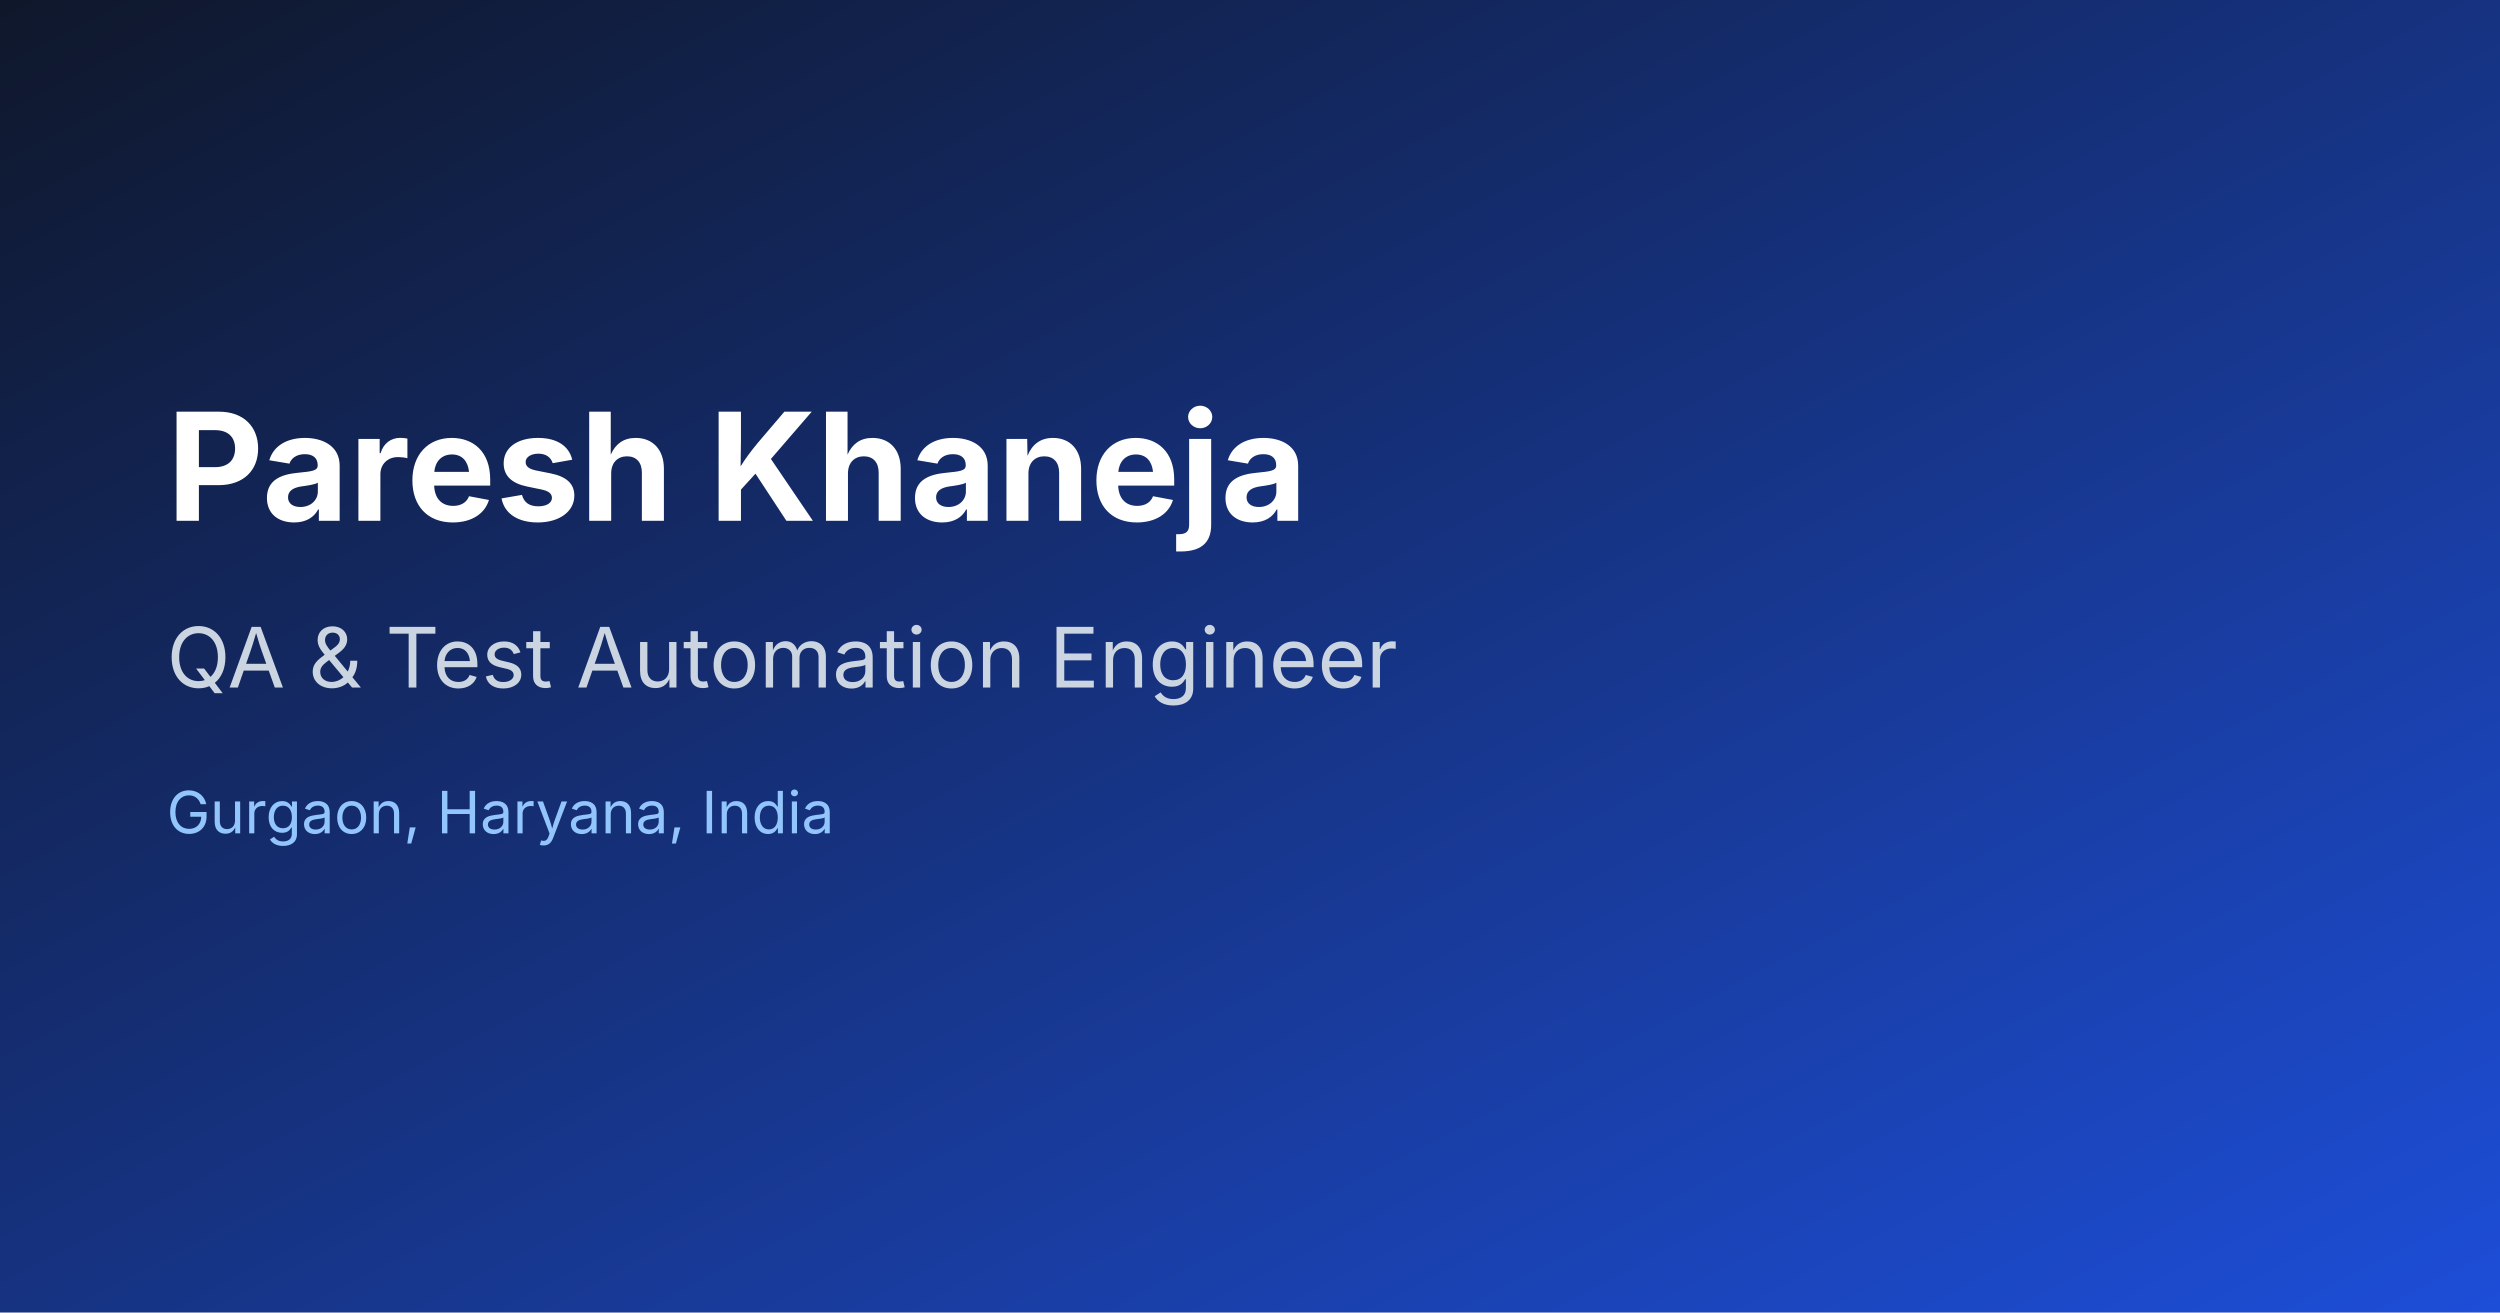
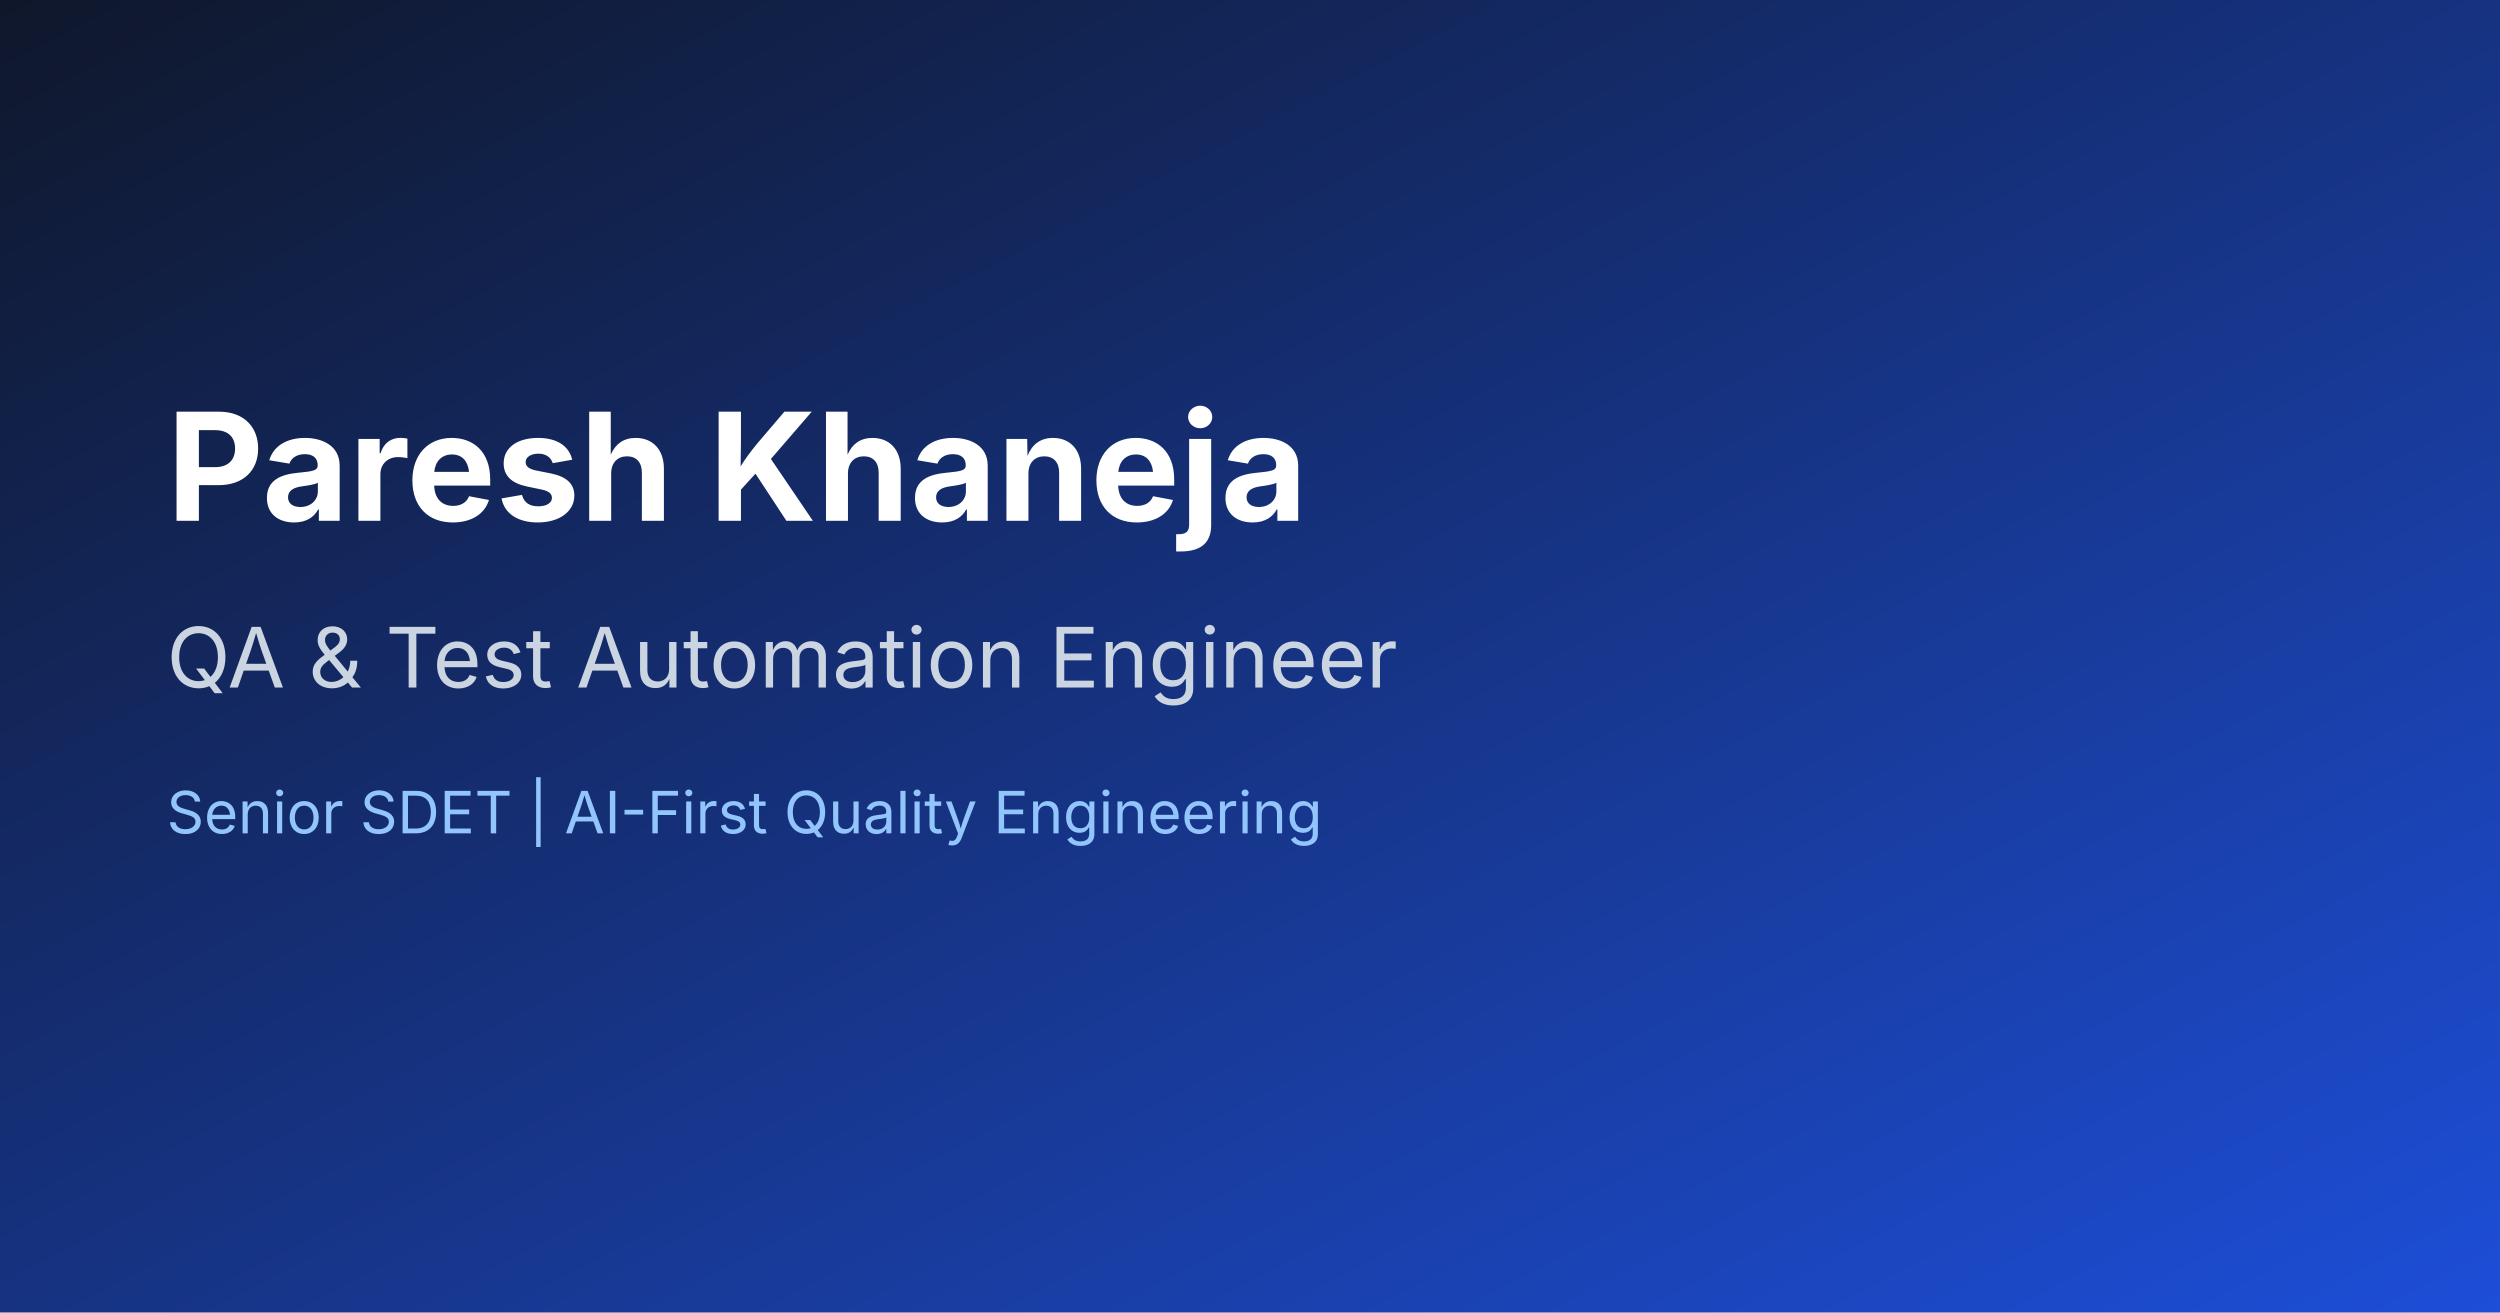
<svg xmlns="http://www.w3.org/2000/svg" width="1200" height="630" viewBox="0 0 1200 630">
  <defs>
    <linearGradient id="bg" x1="0" y1="0" x2="1" y2="1">
      <stop offset="0%" stop-color="#0f172a" />
      <stop offset="100%" stop-color="#1d4ed8" />
    </linearGradient>
  </defs>
  <rect width="1200" height="630" fill="url(#bg)" />
  <text x="80" y="250" fill="#fff" font-family="Inter, Arial, sans-serif" font-size="72" font-weight="700">
    Paresh Khaneja
  </text>
  <text x="80" y="330" fill="#cbd5e1" font-family="Inter, Arial, sans-serif" font-size="40">
    QA &amp; Test Automation Engineer
  </text>
  <text x="80" y="400" fill="#93c5fd" font-family="Inter, Arial, sans-serif" font-size="28">
-     Gurgaon, Haryana, India
+     Senior SDET | AI-First Quality Engineering
  </text>
</svg>
